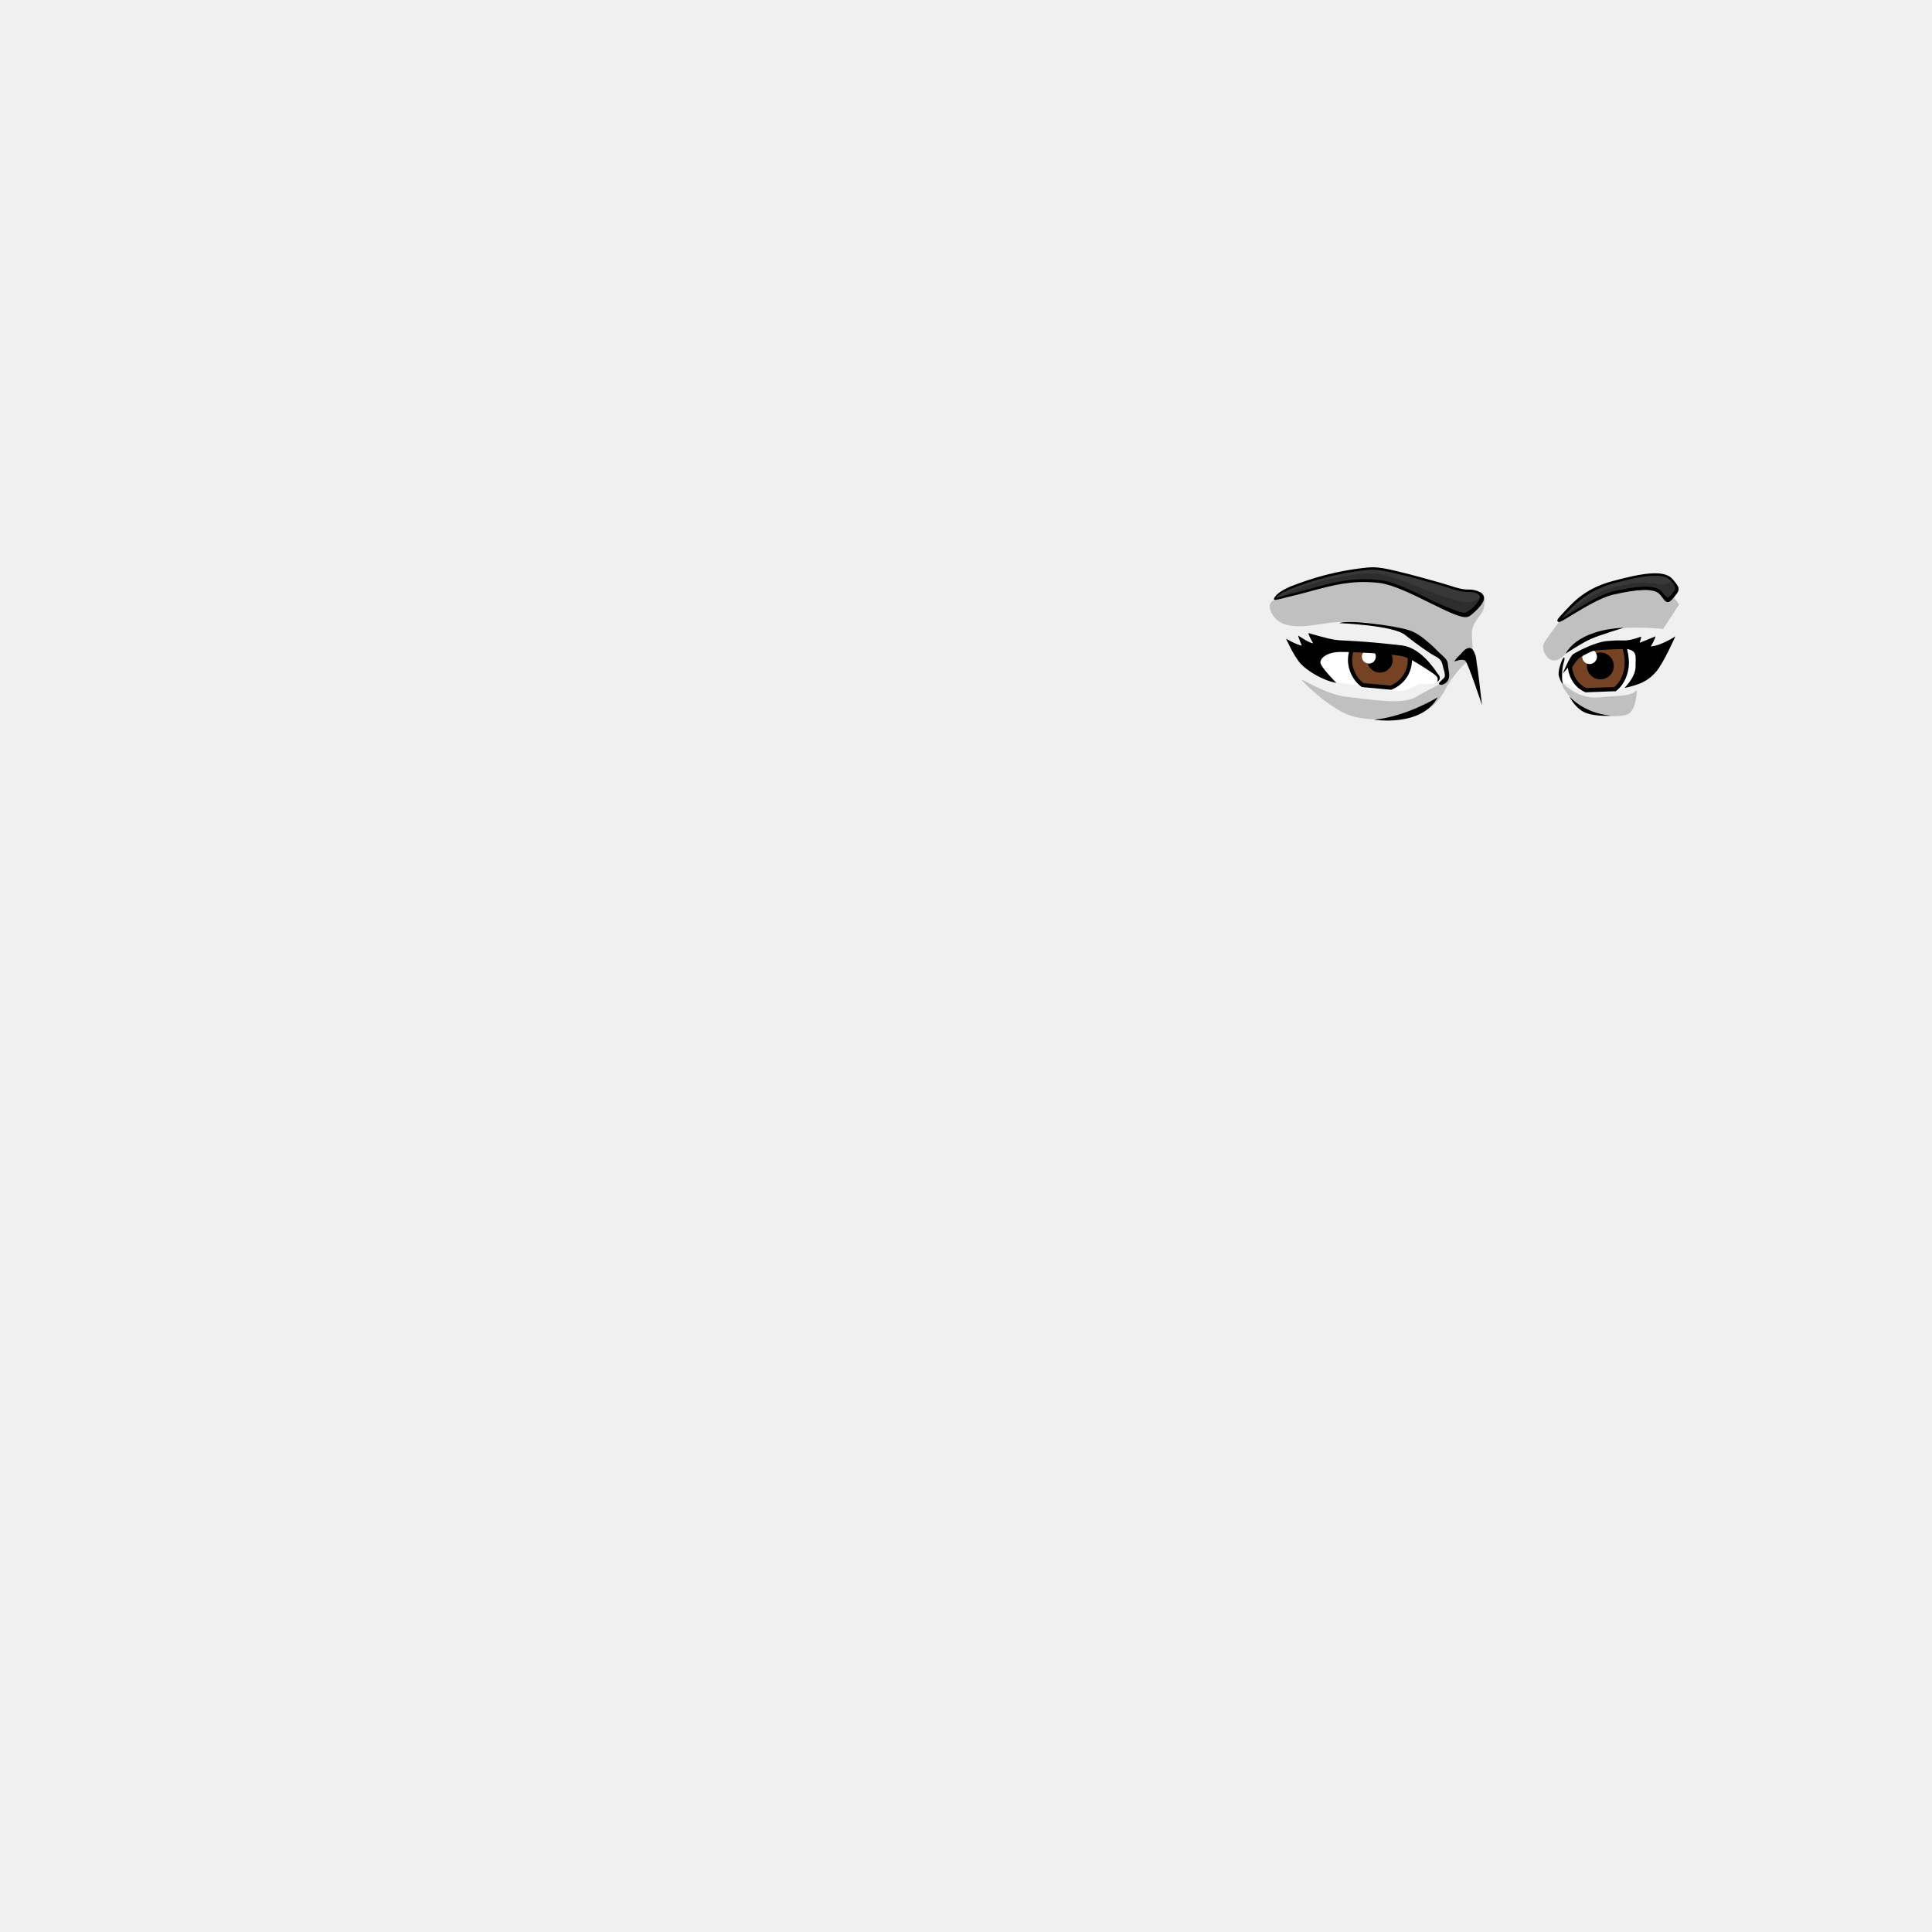
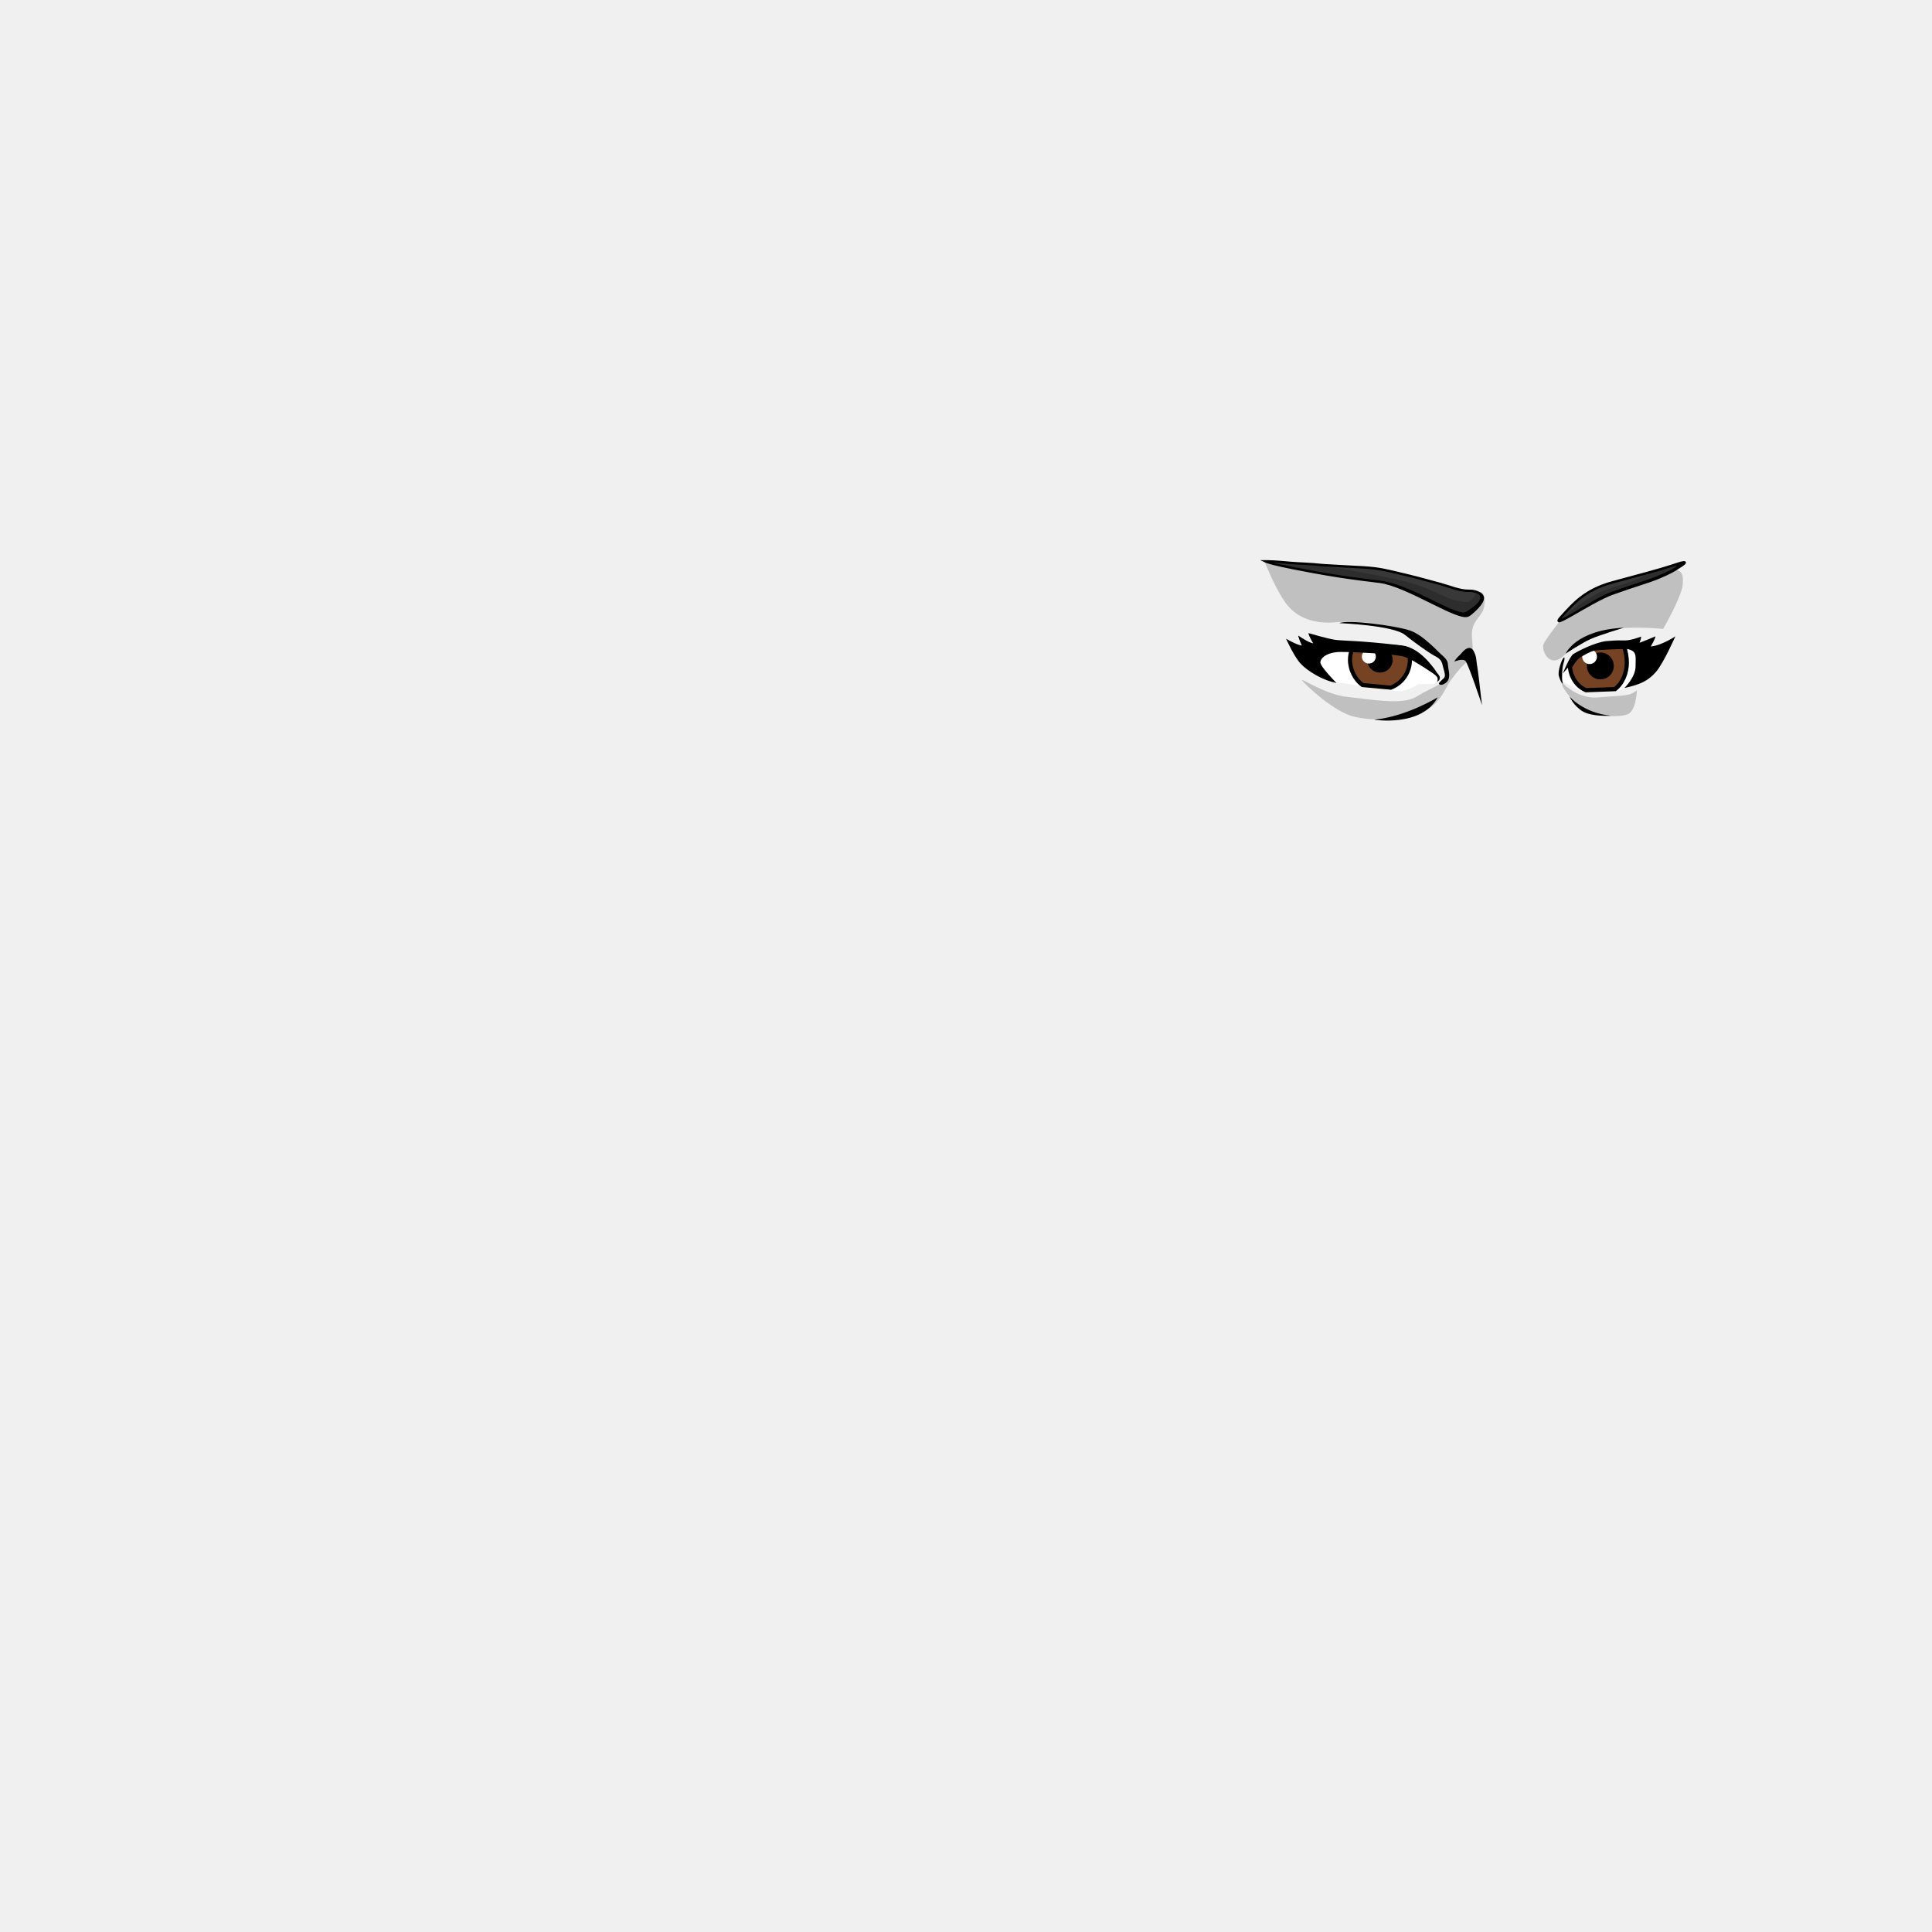
<svg xmlns="http://www.w3.org/2000/svg" version="1.1" id="svg156786" width="400" height="400" viewBox="0 0 400 400">
  <defs id="defs156790" />
  <g id="g156794">
    <path id="path81126" style="opacity:0.2;fill:#000000;fill-opacity:1;fill-rule:nonzero;stroke:none;stroke-width:1.333" d="M 299.387 139 C 299.527 139.723 299.375 140.172 298.846 140.707 C 298.484 141.072 298.208 141.54 297.773 141.803 C 297.433 142.009 297.073 142.182 296.719 142.359 C 295.516 142.961 294.33 143.585 293.182 144.283 C 290.296 146.041 283.563 144.763 278.914 144.283 C 274.266 143.805 268.816 139.969 269.617 140.928 C 270.419 141.886 276.188 147.465 280.516 148.424 C 285.424 149.51 290.135 148.793 294.842 147.166 C 296.855 146.471 298.396 144.393 299.311 142.605 C 299.964 141.324 300.865 140.117 301.803 139 L 299.387 139 z " />
    <path d="m 323.207,141.025 c 0.489,0.392 0.763,0.932 1.267,1.253 0.607,0.387 1.169,0.821 1.813,1.153 1.415,0.731 2.999,1.099 4.592,0.959 5.565,-0.491 6.384,-0.164 8.021,-1.473 0,0 -0.087,4.209 -1.927,4.969 -1.839,0.76 -7.568,0.433 -9.86,-1.368 -0.887,-0.696 -1.612,-1.607 -2.291,-2.499 -0.713,-0.936 -1.437,-1.796 -1.616,-2.995" style="opacity:0.2;fill:#000000;fill-opacity:1;fill-rule:nonzero;stroke:none;stroke-width:1.333" id="path164312" />
    <path d="m 336.575,142.37 c 0.583,-0.172 1,-0.703 1,-0.703 l 2.379,-2.601 -0.296,-4.599 -6.848,-0.873 c 0,0 -6.248,1.473 -7.531,2.728 -1.283,1.256 -1.909,4.011 -1.937,4.093 0,0 0.137,0.845 0.655,0.955 0.519,0.109 3.356,1.911 4.367,1.856 0.724,-0.04 5.637,-0.027 6.467,-0.217 0.831,-0.192 1.745,-0.639 1.745,-0.639" style="fill:#ffffff;fill-opacity:1;fill-rule:nonzero;stroke:none;stroke-width:1.333" id="path164366" />
    <path d="m 271.559,136.258 4.4,-2.052 14.12,0.251 5.177,2.785 2.756,2.964 -1.117,1.399 -3.279,0.028 c 0,0 -2.127,1.604 -4.396,1.428 -2.268,-0.177 -13.051,-1.913 -13.051,-1.913 l -4.865,-4.383 z" style="fill:#ffffff;fill-opacity:1;fill-rule:nonzero;stroke:none;stroke-width:1.333" id="path164370" />
    <path d="m 280.033,134.136 c -0.336,0.761 -0.527,1.601 -0.527,2.487 0,2.063 1.041,4.085 2.601,5.208 l 5.839,0.547 c 2.313,-0.896 3.956,-3.132 3.956,-5.755 0,-0.773 -0.148,-1.509 -0.408,-2.192 -2.864,-0.887 -8.169,-0.597 -11.461,-0.295" style="fill:#754324;fill-opacity:1;fill-rule:nonzero;stroke:none;stroke-width:1.333" id="path164374" />
    <path d="m 288.342,136.622 c 0,1.452 -1.181,2.628 -2.637,2.628 -1.456,0 -2.637,-1.176 -2.637,-2.628 0,-1.452 1.181,-2.628 2.637,-2.628 1.456,0 2.637,1.176 2.637,2.628" style="fill:#000000;fill-opacity:1;fill-rule:nonzero;stroke:none;stroke-width:1.333" id="path164378" />
    <path d="m 282.266,141.418 5.617,0.525 c 2.185,-0.888 3.592,-2.965 3.592,-5.321 0,-0.623 -0.104,-1.243 -0.309,-1.844 -2.815,-0.785 -7.868,-0.504 -10.837,-0.241 -0.263,0.668 -0.395,1.368 -0.395,2.085 0,1.856 0.912,3.725 2.332,4.796 m 5.74,1.392 -6.053,-0.567 -0.095,-0.068 c -1.688,-1.213 -2.779,-3.393 -2.779,-5.553 0,-0.919 0.189,-1.813 0.563,-2.657 l 0.103,-0.229 0.249,-0.023 c 3.739,-0.343 8.788,-0.567 11.627,0.312 l 0.199,0.061 0.075,0.193 c 0.289,0.759 0.436,1.548 0.436,2.343 0,2.743 -1.66,5.157 -4.229,6.152 z" style="fill:#000000;fill-opacity:1;fill-rule:nonzero;stroke:none;stroke-width:1.333" id="path164382" />
    <path d="m 284.853,135.944 c 0,0.796 -0.648,1.441 -1.447,1.441 -0.799,0 -1.447,-0.645 -1.447,-1.441 0,-0.796 0.648,-1.441 1.447,-1.441 0.799,0 1.447,0.645 1.447,1.441" style="fill:#ffffff;fill-opacity:1;fill-rule:nonzero;stroke:none;stroke-width:1.333" id="path164386" />
    <path d="m 290.23,133.63 c 1.849,0.217 3.468,1.316 4.779,2.585 0.609,0.591 1.167,1.233 1.68,1.908 0.213,0.281 0.461,0.569 0.631,0.879 0.18,0.325 0.467,0.564 0.649,0.884 0.127,0.22 0.159,0.423 0.119,0.608 -0.052,0.251 -0.235,0.472 -0.484,0.668 0.004,-0.34 0.141,-0.665 -0.065,-0.957 -0.416,-0.589 -1.108,-0.964 -1.697,-1.356 -0.659,-0.44 -1.325,-0.869 -2.003,-1.28 -1.107,-0.669 -2.333,-1.468 -3.621,-1.729 -2.301,-0.465 -9.868,-0.88 -12.665,-0.863 -2.797,0.017 -4.193,1.265 -4.184,2.18 0.011,0.913 3.323,4.233 3.323,4.233 -2.795,-0.492 -5.996,-2.465 -7.397,-3.971 -1.401,-1.505 -3.031,-5.185 -3.031,-5.185 0,0 2.044,1.229 3.264,1.437 0,0 -0.747,-1.747 -0.747,-2.084 0,0 2.172,1.508 3.105,1.612 0,0 -0.983,-1.605 -0.983,-2.124 0,0 3.936,1.171 5.579,1.4 1.644,0.229 4.709,0.091 13.749,1.155" style="fill:#000000;fill-opacity:1;fill-rule:nonzero;stroke:none;stroke-width:1.333" id="path164390" />
    <path d="m 332.008,134.143 c -1.081,0.468 -3.021,0.459 -3.781,0.867 -1.385,0.743 -1.956,0.937 -3.191,3.089 0.257,2.372 1.58,4.071 3.329,4.8 l 6.013,-0.221 c 1.536,-1.188 2.44,-3.323 2.44,-5.508 0,-0.937 -0.233,-2.456 -0.564,-3.235 -1.213,0.001 -2.707,0.199 -4.247,0.208" style="fill:#754324;fill-opacity:1;fill-rule:nonzero;stroke:none;stroke-width:1.333" id="path164402" />
    <path d="m 334.121,137.875 c 0,1.537 -1.247,2.784 -2.784,2.784 -1.537,0 -2.783,-1.247 -2.783,-2.784 0,-1.537 1.245,-2.784 2.783,-2.784 1.537,0 2.784,1.247 2.784,2.784" style="fill:#000000;fill-opacity:1;fill-rule:nonzero;stroke:none;stroke-width:1.333" id="path164406" />
    <path d="m 330.633,135.959 c 0,0.843 -0.684,1.527 -1.527,1.527 -0.843,0 -1.527,-0.684 -1.527,-1.527 0,-0.843 0.684,-1.527 1.527,-1.527 0.843,0 1.527,0.684 1.527,1.527" style="fill:#ffffff;fill-opacity:1;fill-rule:nonzero;stroke:none;stroke-width:1.333" id="path164410" />
    <path d="m 325.485,138.191 c 0.256,1.977 1.353,3.56 2.961,4.268 l 5.772,-0.211 c 1.339,-1.101 2.165,-3.032 2.165,-5.079 0,-0.767 -0.176,-2.103 -0.435,-2.793 -1.365,0.005 -5.031,0.192 -5.727,0.304 -0.659,0.108 -1.473,0.544 -1.789,0.712 l -0.268,0.144 c -1.149,0.608 -1.639,0.868 -2.68,2.655 m 2.801,5.145 -0.088,-0.036 c -1.992,-0.829 -3.335,-2.756 -3.596,-5.155 l -0.015,-0.141 0.071,-0.123 c 1.215,-2.117 1.884,-2.472 3.099,-3.115 l 0.265,-0.141 c 0.46,-0.247 1.195,-0.328 1.968,-0.453 0.679,-0.111 1.381,-0.225 1.861,-0.432 l 0.081,-0.036 h 0.089 c 1.323,-0.009 2.761,-0.208 4.275,-0.209 h 0.259 l 0.1,0.233 c 0.364,0.859 0.599,2.473 0.599,3.441 0,2.365 -1,4.608 -2.609,5.852 l -0.111,0.085 z" style="fill:#000000;fill-opacity:1;fill-rule:nonzero;stroke:none;stroke-width:1.333" id="path164414" />
    <path d="m 332.677,132.727 c -2.365,0.196 -6.172,2.169 -6.955,2.703 -0.781,0.532 -2.168,4.032 -2.168,4.032 0,0 2.953,-3.629 4.352,-4.196 1.397,-0.567 4.916,-1.432 8.369,-0.999 2.832,0.355 2.341,1.436 2.351,3.699 0.009,2.264 -2.307,4.468 -2.307,4.468 3.409,-0.713 4.979,-1.559 6.528,-3.323 1.551,-1.764 4.019,-7.357 4.019,-7.357 0,0 -2.912,1.919 -5.093,2.095 0,0 0.961,-1.613 0.961,-2.095 0,0 -2.651,1.116 -3.292,1.331 0,0 0.375,-0.909 0.321,-1.283 0,0 -2.032,0.801 -3.368,0.801 -1.336,0 -1.253,-0.08 -3.719,0.124" style="fill:#000000;fill-opacity:1;fill-rule:nonzero;stroke:none;stroke-width:1.333" id="path164418" />
    <path d="m 297.665,144.364 c 0,0 -6.452,3.996 -13.172,4.639 0,0 9.828,1.596 13.172,-4.639" style="fill:#000000;fill-opacity:1;fill-rule:nonzero;stroke:none;stroke-width:1.333" id="path164434" />
    <path d="m 323.459,136.574 c 0,0 -1.047,2.267 -0.697,3.444 0.348,1.177 0.915,1.917 0.741,1.22 -0.175,-0.697 -0.131,-2.877 0.217,-3.967 0.349,-1.089 0.219,-1.569 -0.261,-0.697" style="fill:#000000;fill-opacity:1;fill-rule:nonzero;stroke:none;stroke-width:1.333" id="path164438" />
    <path d="m 324.954,144.208 c 0,0 2.797,3.401 8.583,3.973 0,0 -3.847,0.255 -5.785,-0.859 -1.939,-1.112 -2.797,-3.115 -2.797,-3.115" style="fill:#000000;fill-opacity:1;fill-rule:nonzero;stroke:none;stroke-width:1.333" id="path164442" />
  </g>
-   <g id="layer9">
+   <g id="layer9" style="display:none">
    <path d="m 323.653,135.831 c 2.635,-2.413 7.436,-4.575 10.4,-5.447 2.964,-0.872 10.288,-0.175 10.288,-0.175 l 3.313,-5.057 -3.835,-4.981 -11.457,1.907 -8.249,4.993 c 0,0 -4.011,5.057 -4.533,6.277 -0.523,1.221 1.172,5.14 4.073,2.483" style="opacity:0.2;fill:#000000;fill-opacity:1;fill-rule:nonzero;stroke:none;stroke-width:1.333" id="path164328" />
-     <path id="path164356" style="opacity:0.2;fill:#000000;fill-opacity:1;fill-rule:nonzero;stroke:none;stroke-width:1.333" d="M 282.465 119.297 C 280.712 119.29 278.96 119.444 277.236 119.758 C 276.935 119.813 276.632 119.872 276.332 119.938 C 273.703 120.511 271.134 121.46 268.611 122.357 C 266.963 122.943 265.323 123.38 263.773 124.223 C 262.875 124.712 262.707 125.435 263.047 126.375 C 264.916 131.528 272.278 129.164 276.127 128.857 C 280.488 128.511 286.143 128.972 290.342 130.266 C 292.415 130.906 297.349 134.696 297.99 135.336 C 298.274 135.619 298.267 136.08 298.396 136.432 C 298.562 136.882 298.843 137.29 298.971 137.762 C 299.075 138.142 299.28 138.511 299.365 138.885 C 299.375 138.927 299.373 138.959 299.381 139 L 301.803 139 C 301.986 138.782 302.169 138.561 302.354 138.35 C 303.171 137.416 304.466 136.618 304.758 135.354 C 305.208 133.394 304.321 131.647 304.99 129.707 C 305.397 128.527 306.357 127.644 306.965 126.566 C 307.365 125.856 307.823 122.906 306.576 122.594 C 305.269 122.266 304.284 124.346 303.184 124.77 C 301.294 125.499 298.938 124.226 297.285 123.418 C 295.24 122.418 293.261 121.358 291.084 120.656 C 288.304 119.762 285.386 119.308 282.465 119.297 z " />
+     <path id="path164356" style="opacity:0.2;fill:#000000;fill-opacity:1;fill-rule:nonzero;stroke:none;stroke-width:1.333" d="m 282.465,119.297 c -1.752,-0.007 -3.505,0.147 -5.229,0.461 -0.301,0.055 -0.604,0.114 -0.904,0.18 -2.629,0.573 -5.198,1.523 -7.721,2.42 -1.648,0.585 -3.289,1.023 -4.838,1.865 -0.899,0.489 -1.067,1.212 -0.727,2.152 1.869,5.153 9.231,2.789 13.08,2.482 4.361,-0.347 10.016,0.115 14.215,1.408 2.073,0.64 7.007,4.43 7.648,5.07 0.284,0.283 0.277,0.744 0.406,1.096 0.165,0.451 0.446,0.858 0.574,1.33 0.104,0.38 0.309,0.75 0.395,1.123 0.01,0.042 0.008,0.075 0.016,0.115 h 2.422 c 0.183,-0.218 0.366,-0.439 0.551,-0.65 0.817,-0.933 2.112,-1.732 2.404,-2.996 0.451,-1.96 -0.437,-3.706 0.232,-5.646 0.407,-1.18 1.367,-2.063 1.975,-3.141 0.4,-0.711 0.858,-3.661 -0.389,-3.973 -1.307,-0.328 -2.293,1.752 -3.393,2.176 -1.889,0.729 -4.245,-0.544 -5.898,-1.352 -2.045,-1 -4.024,-2.06 -6.201,-2.762 -2.78,-0.894 -5.698,-1.348 -8.619,-1.359 z" />
    <path d="m 299.483,136.647 c -0.399,-0.619 -1.059,-1.077 -1.581,-1.611 -0.593,-0.605 -1.205,-1.192 -1.841,-1.752 -1.265,-1.113 -2.696,-2.291 -4.331,-2.804 -3.284,-1.029 -12.493,-2.213 -14.472,-1.471 0,0 11.188,0.441 13.644,2.447 0.273,0.223 0.552,0.441 0.831,0.656 1.471,1.135 2.984,2.22 4.533,3.244 0.772,0.511 1.785,0.788 2.196,1.692 0.144,0.32 0.223,0.665 0.3,1.007 0.131,0.585 0.467,1.373 0.367,1.968 -0.064,0.379 -0.413,0.541 -0.649,0.8 -0.125,0.136 -0.613,0.565 -0.575,0.729 0.04,0.168 0.396,0.244 0.556,0.232 0.295,-0.024 0.873,-0.348 1.087,-0.589 0.853,-0.964 0.363,-2.204 0.253,-3.335 -0.045,-0.464 -0.041,-0.773 -0.317,-1.213" style="fill:#000000;fill-opacity:1;fill-rule:nonzero;stroke:none;stroke-width:1.333" id="path164394" />
    <path d="m 324.172,135.315 c 0,0 2.031,-4.869 12.023,-5.352 0,0 -4.952,1.491 -6.836,2.323 -1.885,0.833 -5.187,3.029 -5.187,3.029" style="fill:#000000;fill-opacity:1;fill-rule:nonzero;stroke:none;stroke-width:1.333" id="path164398" />
    <path id="path164426" style="fill:#383838;fill-opacity:1;fill-rule:nonzero;stroke:none;stroke-width:1.333" d="m 268.954,121.018 c -0.58,0.212 -1.157,0.432 -1.732,0.66 -0.401,0.16 -2.841,1.547 -3.104,2.197 0.379,0.172 2.16,-0.442 2.583,-0.541 0.727,-0.168 1.452,-0.345 2.175,-0.532 4.055,-1.045 7.996,-2.339 12.219,-2.521 1.531,-0.065 3.068,-0.02 4.588,0.175 5.819,0.748 16.456,8.211 18.381,6.92 0.888,-0.595 3.124,-2.599 2.925,-3.692 -0.181,-0.996 -1.904,-1.401 -2.775,-1.367 -1.895,0.077 -4.099,-0.883 -5.892,-1.38 -3.045,-0.845 -6.084,-1.723 -9.164,-2.435 -1.892,-0.437 -3.895,-0.948 -5.849,-0.765 -3.66,0.344 -7.283,1.068 -10.807,2.111 -1.195,0.353 -2.377,0.744 -3.548,1.171 m 54.482,6.479 c 2.268,-2.443 4.605,-5.353 10.444,-6.932 5.839,-1.579 10.509,-2.453 12.204,-0.512 1.696,1.941 1.461,2.015 0.143,3.623 -1.319,1.608 -1.288,0.236 -2.607,-0.981 -1.319,-1.216 -4.867,-0.929 -9.764,0.2 -4.897,1.129 -13.811,8.253 -10.42,4.603" />
    <path id="path81181" style="color:#000000;fill:#000000;-inkscape-stroke:none" d="m 333.814,120.322 c -5.897,1.594 -8.304,4.571 -10.562,7.004 -0.429,0.461 -0.661,0.73 -0.77,0.961 -0.027,0.058 -0.055,0.116 -0.047,0.215 0.008,0.099 0.115,0.233 0.209,0.262 0.187,0.058 0.268,-0.005 0.393,-0.055 0.499,-0.197 1.423,-0.775 2.631,-1.508 2.415,-1.465 5.875,-3.518 8.244,-4.064 2.44,-0.563 4.541,-0.913 6.178,-0.973 1.636,-0.06 2.791,0.187 3.361,0.713 0.624,0.576 0.907,1.189 1.303,1.551 0.099,0.09 0.214,0.168 0.352,0.205 0.138,0.037 0.292,0.028 0.434,-0.027 0.284,-0.11 0.54,-0.356 0.881,-0.771 0.328,-0.4 0.592,-0.707 0.785,-0.988 0.194,-0.282 0.323,-0.552 0.33,-0.852 0.007,-0.299 -0.109,-0.591 -0.318,-0.918 -0.21,-0.327 -0.519,-0.699 -0.945,-1.188 -0.934,-1.07 -2.615,-1.324 -4.756,-1.148 -2.14,0.176 -4.777,0.791 -7.701,1.582 z m 7.742,-1.084 c 2.078,-0.171 3.58,0.108 4.34,0.979 0.573,0.504 0.889,1.129 0.938,1.573 0.049,0.445 -0.627,1.114 -0.92,1.45 -0.294,0.337 -0.56,0.633 -0.937,0.326 -0.377,-0.307 -0.632,-0.824 -1.09,-1.255 -0.749,-0.69 -2.027,-0.908 -3.719,-0.846 -1.692,0.062 -3.812,0.42 -6.27,0.986 -2.528,0.583 -6.074,2.854 -8.492,4.321 -0.947,0.575 -1.599,0.997 -2.141,1.37 3.503,-4.317 7.05,-6.303 10.678,-7.337 2.914,-0.788 5.533,-1.398 7.611,-1.568 z m -76.376,3.227 c -0.397,0.26 -0.72,0.537 -0.985,0.809 -0.121,0.125 -0.417,0.546 -0.452,0.743 -0.03,0.168 0.164,0.204 0.556,0.144 0.392,-0.059 0.548,-0.108 0.96,-0.202 0.412,-0.093 0.821,-0.203 1.498,-0.381 0.678,-0.178 1.455,-0.346 2.18,-0.533 4.065,-1.048 7.989,-2.333 12.168,-2.514 1.519,-0.065 3.041,-0.021 4.545,0.172 2.824,0.363 6.943,2.403 10.57,4.201 1.814,0.899 3.508,1.735 4.885,2.271 0.688,0.268 1.297,0.464 1.812,0.551 0.515,0.087 0.954,0.077 1.355,-0.19 0.401,-0.268 1.184,-0.921 1.846,-1.651 0.331,-0.365 0.63,-0.748 0.84,-1.125 0.21,-0.377 0.342,-0.753 0.275,-1.121 -0.115,-0.629 -0.682,-1.021 -1.283,-1.258 -0.601,-0.237 -1.267,-0.334 -1.748,-0.314 -1.803,0.073 -3.992,-0.866 -5.814,-1.371 -3.044,-0.845 -6.085,-1.723 -9.174,-2.438 -1.888,-0.436 -3.916,-0.958 -5.93,-0.77 l -10e-6,-2.6e-4 c -3.677,0.346 -7.315,1.072 -10.854,2.119 -1.2,0.355 -2.313,0.726 -3.526,1.165 -0.62,0.224 -1.2,0.444 -1.588,0.598 -0.388,0.154 -1.364,0.588 -2.137,1.094 z m 7.392,-2.377 c 3.509,-1.038 7.117,-1.759 10.76,-2.102 1.896,-0.177 3.874,0.322 5.77,0.76 3.071,0.71 6.107,1.586 9.154,2.432 1.764,0.489 3.982,1.47 5.969,1.389 0.39,-0.015 1.02,0.073 1.543,0.279 0.817,0.429 0.646,0.791 0.415,1.458 -0.181,0.325 -0.459,0.686 -0.773,1.033 -0.629,0.694 -1.217,1.043 -1.634,1.323 -0.15,0.101 -0.487,0.247 -0.945,0.17 -0.458,-0.077 -0.851,-0.196 -1.522,-0.458 -1.341,-0.523 -2.924,-1.103 -4.738,-2.002 -3.627,-1.798 -7.736,-3.863 -10.73,-4.248 -1.536,-0.197 -3.086,-0.242 -4.629,-0.176 -4.267,0.185 -8.354,1.571 -12.399,2.614 -0.721,0.186 -1.465,0.367 -2.189,0.572 -0.627,0.165 -1.335,0.374 -1.721,0.486 -0.386,0.113 -0.529,0.133 -0.623,0.117 0.17,-0.291 0.845,-0.751 1.099,-0.925 0.757,-0.429 1.734,-0.82 1.936,-0.9 0.573,-0.227 1.11,-0.431 1.706,-0.65 1.184,-0.433 2.362,-0.82 3.552,-1.172 z" />
    <path id="path81187" style="fill:#000000;fill-opacity:0.2;stroke:none;stroke-width:1px;stroke-linecap:butt;stroke-linejoin:miter;stroke-opacity:1" d="m 346.146,120.127 c -0.278,0.298 -0.688,0.635 -1.242,0.814 -1.138,0.369 -2.888,-0.475 -4.982,-0.336 -2.094,0.139 -5.391,0.787 -7.447,1.512 -2.057,0.725 -3.123,1.387 -4.871,2.52 -1.335,0.865 -3.803,2.933 -4.908,3.873 0.295,0.366 7.105,-4.68 11.16,-5.615 4.897,-1.129 8.445,-1.417 9.764,-0.201 1.319,1.217 1.289,2.59 2.607,0.982 1.3,-1.585 1.537,-1.687 -0.08,-3.549 z m -62.674,-1.402 c -2.018,-0.048 -3.337,0.314 -5.422,0.648 -2.78,0.445 -6.193,1.416 -8.846,2.352 -1.613,0.569 -3.557,1.455 -5.037,2.158 0.449,0.12 2.124,-0.453 2.533,-0.549 0.727,-0.168 1.451,-0.345 2.174,-0.531 4.055,-1.045 7.996,-2.339 12.219,-2.521 1.531,-0.065 3.068,-0.021 4.588,0.174 5.819,0.748 16.456,8.211 18.381,6.92 0.888,-0.595 3.124,-2.598 2.926,-3.691 -0.004,-0.024 -0.013,-0.045 -0.019,-0.068 -0.8,0.457 -1.777,0.922 -2.602,1.021 -1.729,0.209 -2.585,-0.355 -5.711,-1.232 -3.125,-0.877 -9.351,-3.987 -12.879,-4.479 -0.882,-0.123 -1.632,-0.185 -2.305,-0.201 z" />
  </g>
+   <g id="g3591">
+     <path d="m 323.653,135.831 c 2.635,-2.413 7.436,-4.575 10.4,-5.447 2.964,-0.872 10.288,-0.175 10.288,-0.175 0,0 3.783,-6.587 4.041,-9.089 0.258,-2.502 -0.33,-3.889 -3.499,-2.574 -3.168,1.315 -12.521,3.53 -12.521,3.53 l -8.249,4.993 c 0,0 -4.011,5.057 -4.533,6.277 -0.523,1.221 1.172,5.14 4.073,2.483" style="opacity:0.2;fill:#000000;fill-opacity:1;fill-rule:nonzero;stroke:none;stroke-width:1.333" id="path3577" />
+     <path id="path3579" style="opacity:0.2;fill:#000000;fill-opacity:1;fill-rule:nonzero;stroke:none;stroke-width:1.333" d="m 282.465,119.297 c -2.243,0.037 -4.459,-0.369 -6.469,-0.871 -5.191,-0.646 -10.123,-1.62 -14.126,-1.986 0.557,1.217 2.406,5.97 4.593,8.759 2.186,2.79 5.815,3.965 9.665,3.658 4.361,-0.347 10.016,0.115 14.215,1.408 2.073,0.64 7.007,4.43 7.648,5.07 0.284,0.283 0.277,0.744 0.406,1.096 0.165,0.451 0.446,0.858 0.574,1.33 0.104,0.38 0.309,0.75 0.395,1.123 0.01,0.042 0.008,0.075 0.016,0.115 h 2.422 c 0.183,-0.218 0.366,-0.439 0.551,-0.65 0.817,-0.933 2.112,-1.732 2.404,-2.996 0.451,-1.96 -0.437,-3.706 0.232,-5.646 0.407,-1.18 1.367,-2.063 1.975,-3.141 0.4,-0.711 0.858,-3.661 -0.389,-3.973 -1.307,-0.328 -2.293,1.752 -3.393,2.176 -1.889,0.729 -4.245,-0.544 -5.898,-1.352 -2.045,-1 -4.024,-2.06 -6.201,-2.762 -2.78,-0.894 -5.698,-1.348 -8.619,-1.359 z" />
+     <path d="m 299.483,136.647 c -0.399,-0.619 -1.059,-1.077 -1.581,-1.611 -0.593,-0.605 -1.205,-1.192 -1.841,-1.752 -1.265,-1.113 -2.696,-2.291 -4.331,-2.804 -3.284,-1.029 -12.493,-2.213 -14.472,-1.471 0,0 11.188,0.441 13.644,2.447 0.273,0.223 0.552,0.441 0.831,0.656 1.471,1.135 2.984,2.22 4.533,3.244 0.772,0.511 1.785,0.788 2.196,1.692 0.144,0.32 0.223,0.665 0.3,1.007 0.131,0.585 0.467,1.373 0.367,1.968 -0.064,0.379 -0.413,0.541 -0.649,0.8 -0.125,0.136 -0.613,0.565 -0.575,0.729 0.04,0.168 0.396,0.244 0.556,0.232 0.295,-0.024 0.873,-0.348 1.087,-0.589 0.853,-0.964 0.363,-2.204 0.253,-3.335 -0.045,-0.464 -0.041,-0.773 -0.317,-1.213" style="fill:#000000;fill-opacity:1;fill-rule:nonzero;stroke:none;stroke-width:1.333" id="path3581" />
+     <path d="m 324.172,135.315 c 0,0 2.031,-4.869 12.023,-5.352 0,0 -4.952,1.491 -6.836,2.323 -1.885,0.833 -5.187,3.029 -5.187,3.029" style="fill:#000000;fill-opacity:1;fill-rule:nonzero;stroke:none;stroke-width:1.333" id="path3583" />
+     <path id="path3585" style="fill:#383838;fill-opacity:1;fill-rule:nonzero;stroke:none;stroke-width:1.333" d="m 267.054,116.527 c -1.98,-0.185 -4.969,-0.413 -5.455,-0.267 0.379,0.172 3.384,0.819 6.11,1.363 2.726,0.543 6.086,1.168 9.522,1.706 3.436,0.538 6.931,0.932 8.451,1.127 5.819,0.748 16.456,8.211 18.381,6.92 0.888,-0.595 3.124,-2.599 2.925,-3.692 -0.181,-0.996 -1.904,-1.401 -2.775,-1.367 -1.895,0.077 -4.099,-0.883 -5.892,-1.38 -3.045,-0.845 -5.916,-1.611 -8.996,-2.323 -1.892,-0.437 -3.77,-0.973 -7.249,-1.157 -3.479,-0.185 -5.811,-0.296 -8.343,-0.465 -2.519,-0.292 -4.7,-0.28 -6.68,-0.465 z m 56.382,10.97 c 2.268,-2.443 4.605,-5.353 10.444,-6.932 5.839,-1.579 9.708,-2.599 12.036,-3.368 2.328,-0.769 3.879,-1.241 2.158,-0.073 -1.655,1.123 -2.456,1.519 -4.59,2.43 -2.134,0.911 -4.731,1.577 -9.629,3.339 -4.729,1.702 -13.811,8.253 -10.42,4.603" />
+     <path style="color:#000000;fill:#000000;-inkscape-stroke:none" d="m 260.91,115.962 c 0.51,0.242 0.98,0.5 1.369,0.62 0.389,0.12 0.603,0.216 1.489,0.435 0.886,0.219 2.528,0.578 3.892,0.85 2.729,0.544 6.091,1.17 9.531,1.709 3.443,0.539 6.945,0.933 8.459,1.127 2.824,0.363 6.943,2.403 10.57,4.201 1.814,0.899 3.508,1.735 4.885,2.271 0.688,0.268 1.297,0.464 1.812,0.551 0.515,0.087 0.954,0.077 1.355,-0.19 0.401,-0.268 1.184,-0.921 1.846,-1.651 0.331,-0.365 0.63,-0.748 0.84,-1.125 0.21,-0.377 0.342,-0.753 0.275,-1.121 -0.115,-0.629 -0.682,-1.021 -1.283,-1.258 -0.601,-0.237 -1.267,-0.334 -1.748,-0.314 -1.803,0.073 -3.992,-0.866 -5.814,-1.371 -3.047,-0.846 -5.921,-1.611 -9.006,-2.324 -1.884,-0.435 -3.793,-0.978 -7.293,-1.164 -3.48,-0.185 -5.811,-0.296 -8.34,-0.465 l 0.012,0.002 c -2.536,-0.294 -4.723,-0.284 -6.686,-0.467 -0.992,-0.092 -2.235,-0.196 -3.295,-0.258 -0.53,-0.031 -1.014,-0.051 -1.4,-0.055 -0.533,-10e-4 -0.745,-0.002 -1.471,-0.002 z m 84.928,0.997 c -2.313,0.764 -6.184,1.784 -12.023,3.363 -5.897,1.594 -8.304,4.571 -10.562,7.004 -0.43,0.463 -0.665,0.743 -0.768,0.998 -0.025,0.064 -0.048,0.131 -0.037,0.223 0.011,0.092 0.086,0.206 0.172,0.25 0.172,0.088 0.285,0.038 0.418,0 0.533,-0.151 1.467,-0.679 2.688,-1.377 2.442,-1.397 5.901,-3.457 8.217,-4.291 4.89,-1.76 7.482,-2.421 9.643,-3.344 2.137,-0.913 2.968,-1.324 4.631,-2.453 0.219,-0.149 0.388,-0.273 0.516,-0.379 0.128,-0.106 0.213,-0.181 0.277,-0.297 0.032,-0.058 0.07,-0.145 0.037,-0.258 -0.033,-0.113 -0.137,-0.182 -0.205,-0.205 -0.137,-0.045 -0.233,-0.025 -0.559,0.023 -0.326,0.048 -1.277,0.358 -2.443,0.743 z m -78.807,-0.183 c 1.998,0.186 4.172,0.174 6.674,0.465 h 0.006 l 0.006,0.002 c 2.535,0.169 4.869,0.28 8.348,0.465 3.458,0.183 5.305,0.711 7.205,1.15 3.075,0.711 5.943,1.475 8.986,2.32 1.764,0.489 3.982,1.47 5.969,1.389 0.39,-0.015 1.02,0.073 1.543,0.279 0.523,0.206 0.628,0.432 0.695,0.799 0.033,0.179 -0.04,0.462 -0.221,0.787 -0.181,0.325 -0.553,0.678 -0.913,0.977 -0.769,0.638 -1.407,1.004 -1.824,1.283 -0.15,0.101 -0.466,0.142 -0.924,0.065 -0.458,-0.077 -1.042,-0.26 -1.713,-0.521 -1.341,-0.523 -3.03,-1.357 -4.844,-2.256 -3.627,-1.798 -7.316,-3.387 -10.311,-3.772 -1.526,-0.195 -5.015,-0.588 -8.443,-1.125 -3.431,-0.538 -6.788,-1.162 -9.512,-1.705 -1.362,-0.271 -4.131,-0.815 -4.073,-0.86 -0.06,-0.065 2.358,0.166 3.346,0.258 z m 79.815,0.666 c -0.717,0.495 -1.487,0.874 -3.617,1.784 -2.107,0.9 -4.71,1.568 -9.615,3.334 -2.413,0.868 -5.703,3.035 -8.137,4.427 -1.054,0.603 -1.777,0.968 -2.232,1.152 0.112,-0.149 0.141,-0.221 0.375,-0.473 2.277,-2.452 4.546,-5.297 10.326,-6.859 5.838,-1.578 9.705,-2.599 12.049,-3.373 0.939,-0.31 1.568,-0.487 0.852,0.008 z" id="path3805" />
+     <path id="path4602" style="fill:#000000;fill-opacity:0.2;stroke:none;stroke-width:1px;stroke-linecap:butt;stroke-linejoin:miter;stroke-opacity:1" d="M 262.377 116.215 C 261.997 116.211 261.719 116.223 261.598 116.26 C 261.976 116.432 264.983 117.08 267.709 117.623 C 270.435 118.167 273.795 118.79 277.23 119.328 C 280.666 119.866 284.162 120.26 285.682 120.455 C 291.5 121.203 302.137 128.666 304.062 127.375 C 304.95 126.78 307.187 124.777 306.988 123.684 C 306.889 123.138 306.324 122.774 305.693 122.559 C 305.421 123.259 305.083 123.915 304.703 124.188 C 303.73 124.885 303.839 124.719 301.791 124.412 C 299.743 124.106 296.6 122.041 292.945 120.941 C 289.29 119.842 284.677 119.065 279.844 118.141 C 277.348 117.663 274.161 117.225 271.154 116.777 C 269.686 116.689 268.323 116.646 267.055 116.527 C 265.57 116.389 263.516 116.226 262.377 116.215 z M 348.762 116.432 C 348.523 116.352 347.371 116.717 345.916 117.197 C 344.694 117.601 342.985 118.088 340.854 118.674 C 340.401 119.121 339.918 119.516 339.418 119.766 C 337.286 120.83 333.891 121.318 330.57 122.957 C 328.502 123.978 325.091 126.583 322.705 128.477 C 322.571 129.36 329.806 124.352 333.855 122.895 C 338.753 121.132 341.351 120.466 343.484 119.555 C 345.618 118.643 346.42 118.248 348.074 117.125 C 348.719 116.687 348.905 116.479 348.762 116.432 z " />
+   </g>
  <g id="layer8">
    <path d="m 305.79,137.632 c -0.127,-0.715 -0.113,-1.532 -0.412,-2.221 -0.151,-0.345 -0.319,-0.932 -0.78,-1.165 -0.796,-0.401 -1.672,0.577 -1.976,0.944 -0.551,0.671 -0.975,0.833 -1.537,1.781 0,0 1.709,-0.703 2.305,-0.147 0.595,0.557 3.451,9.177 3.451,9.177 -0.06,-0.488 -0.121,-0.976 -0.181,-1.464 -0.289,-2.337 -0.58,-5.265 -0.869,-6.905" style="fill:#000000;fill-opacity:1;fill-rule:nonzero;stroke:none;stroke-width:1.333" id="path164430" />
  </g>
</svg>
